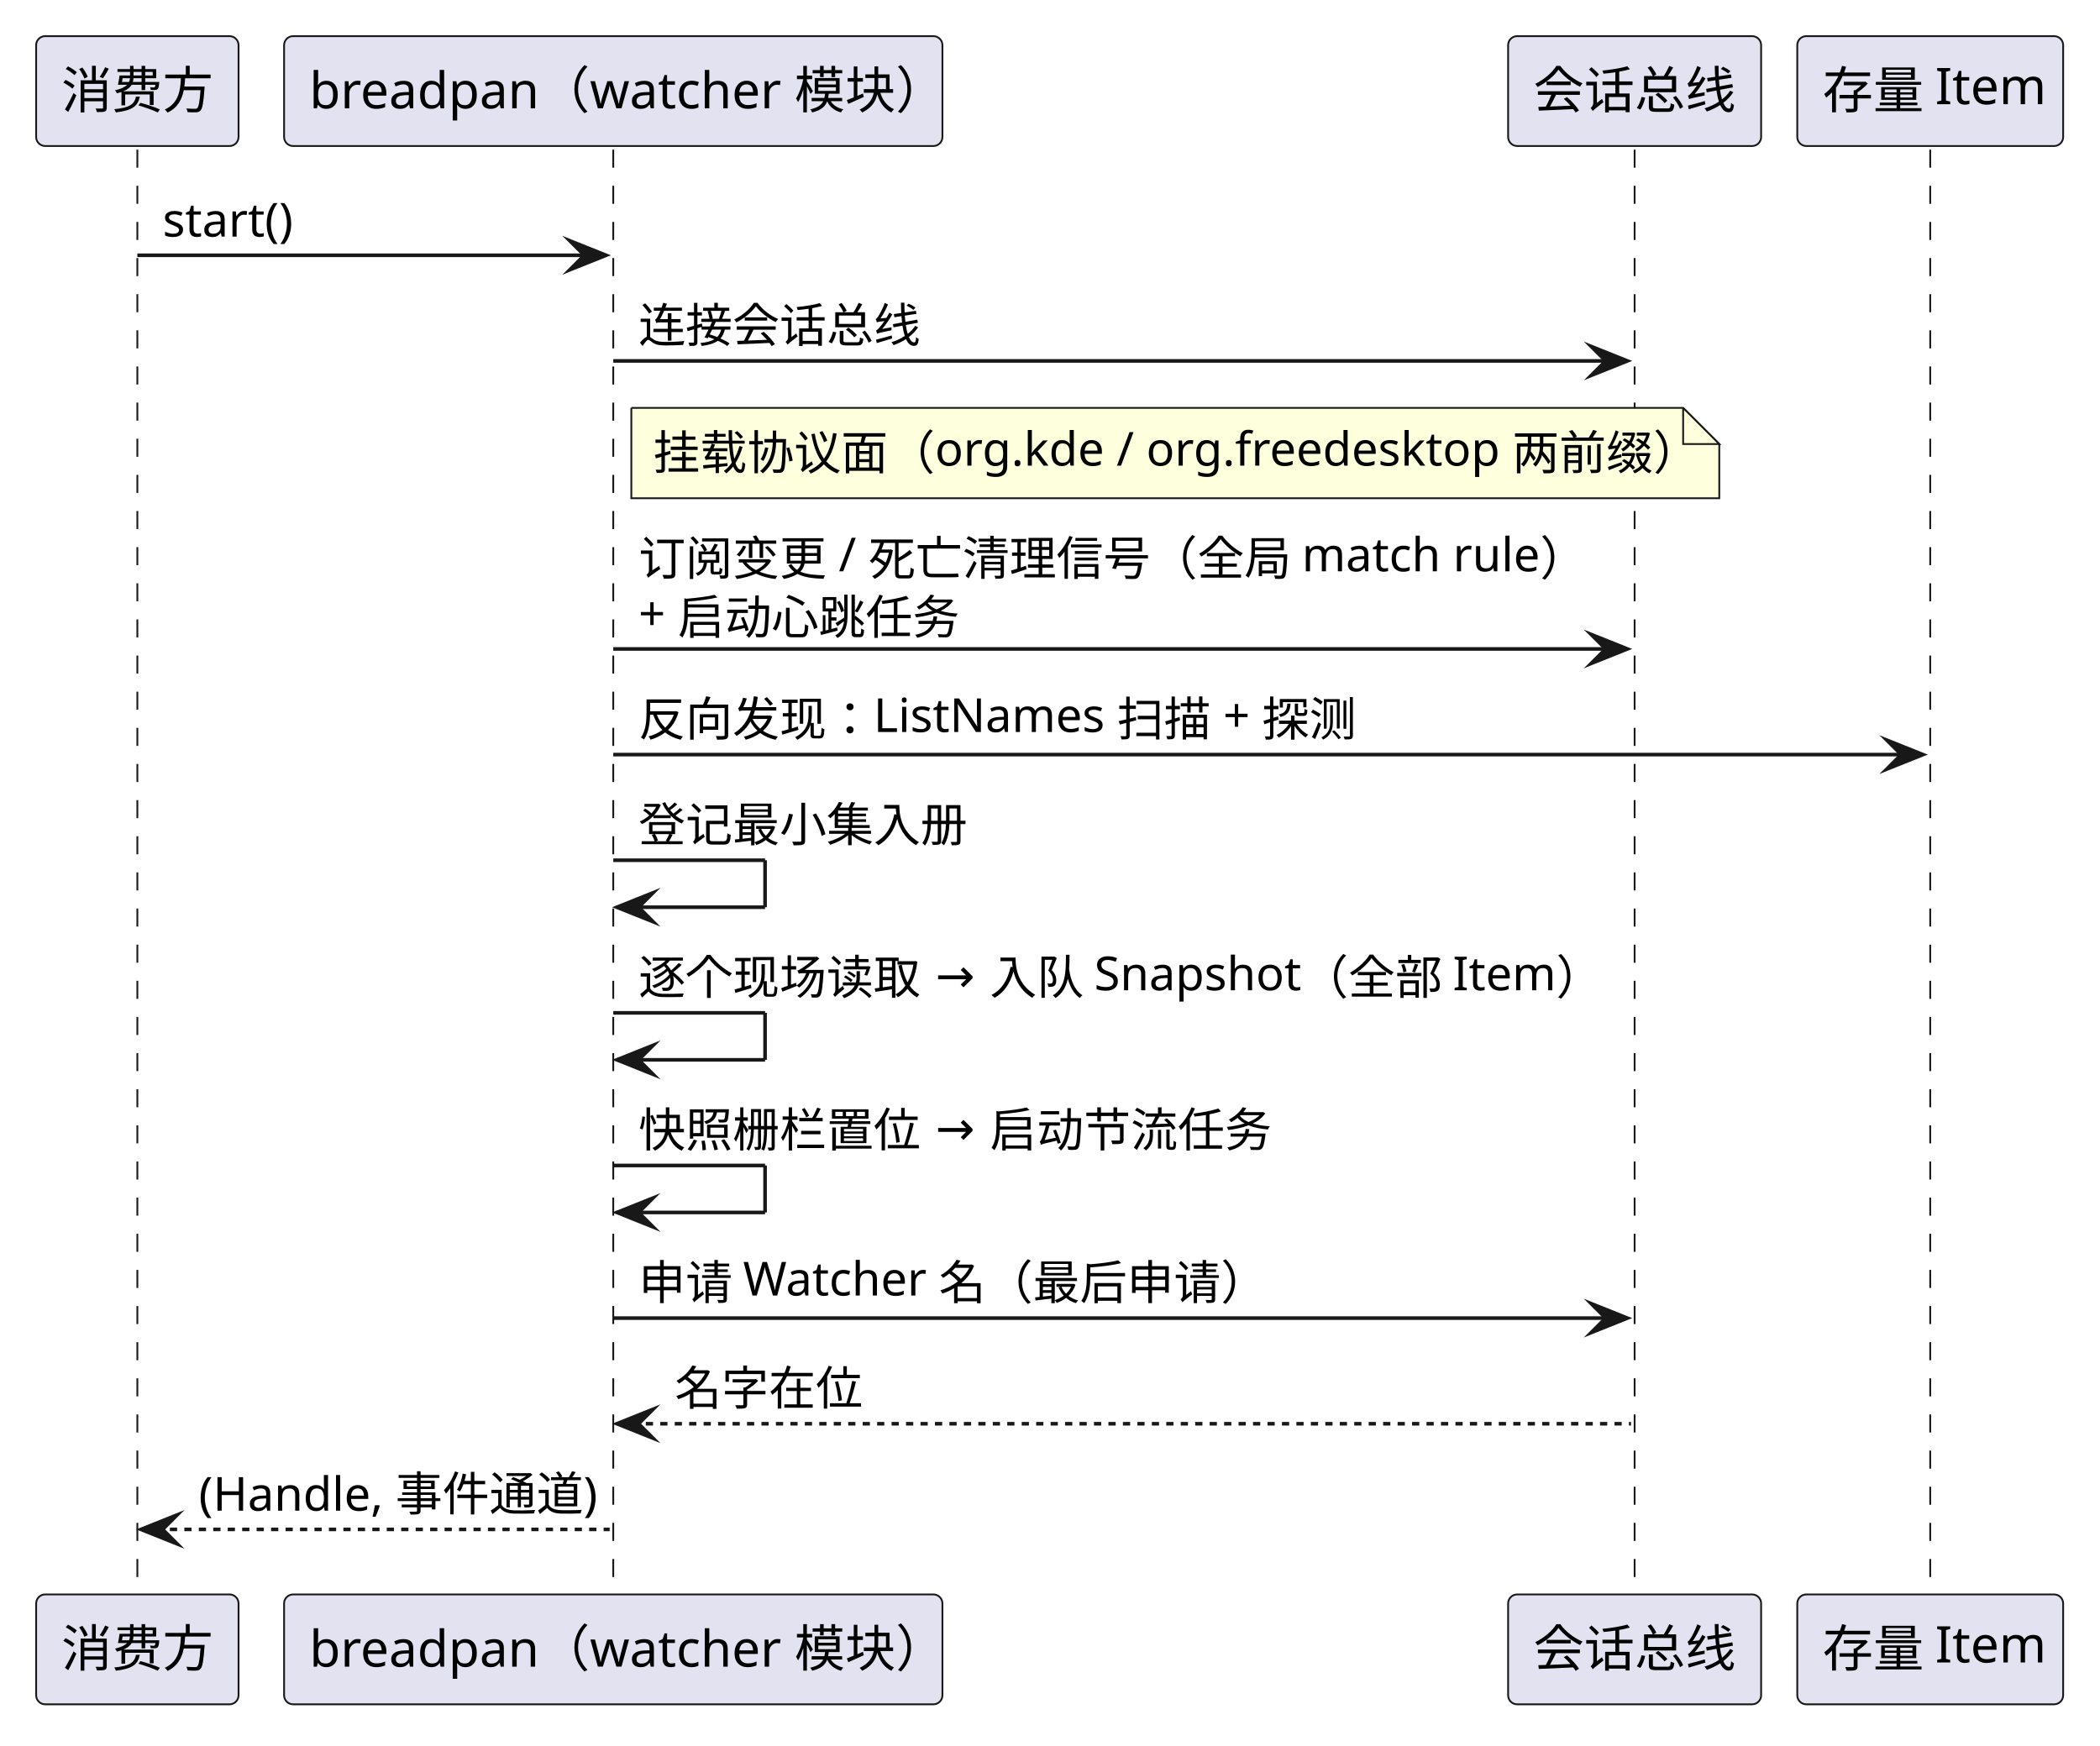
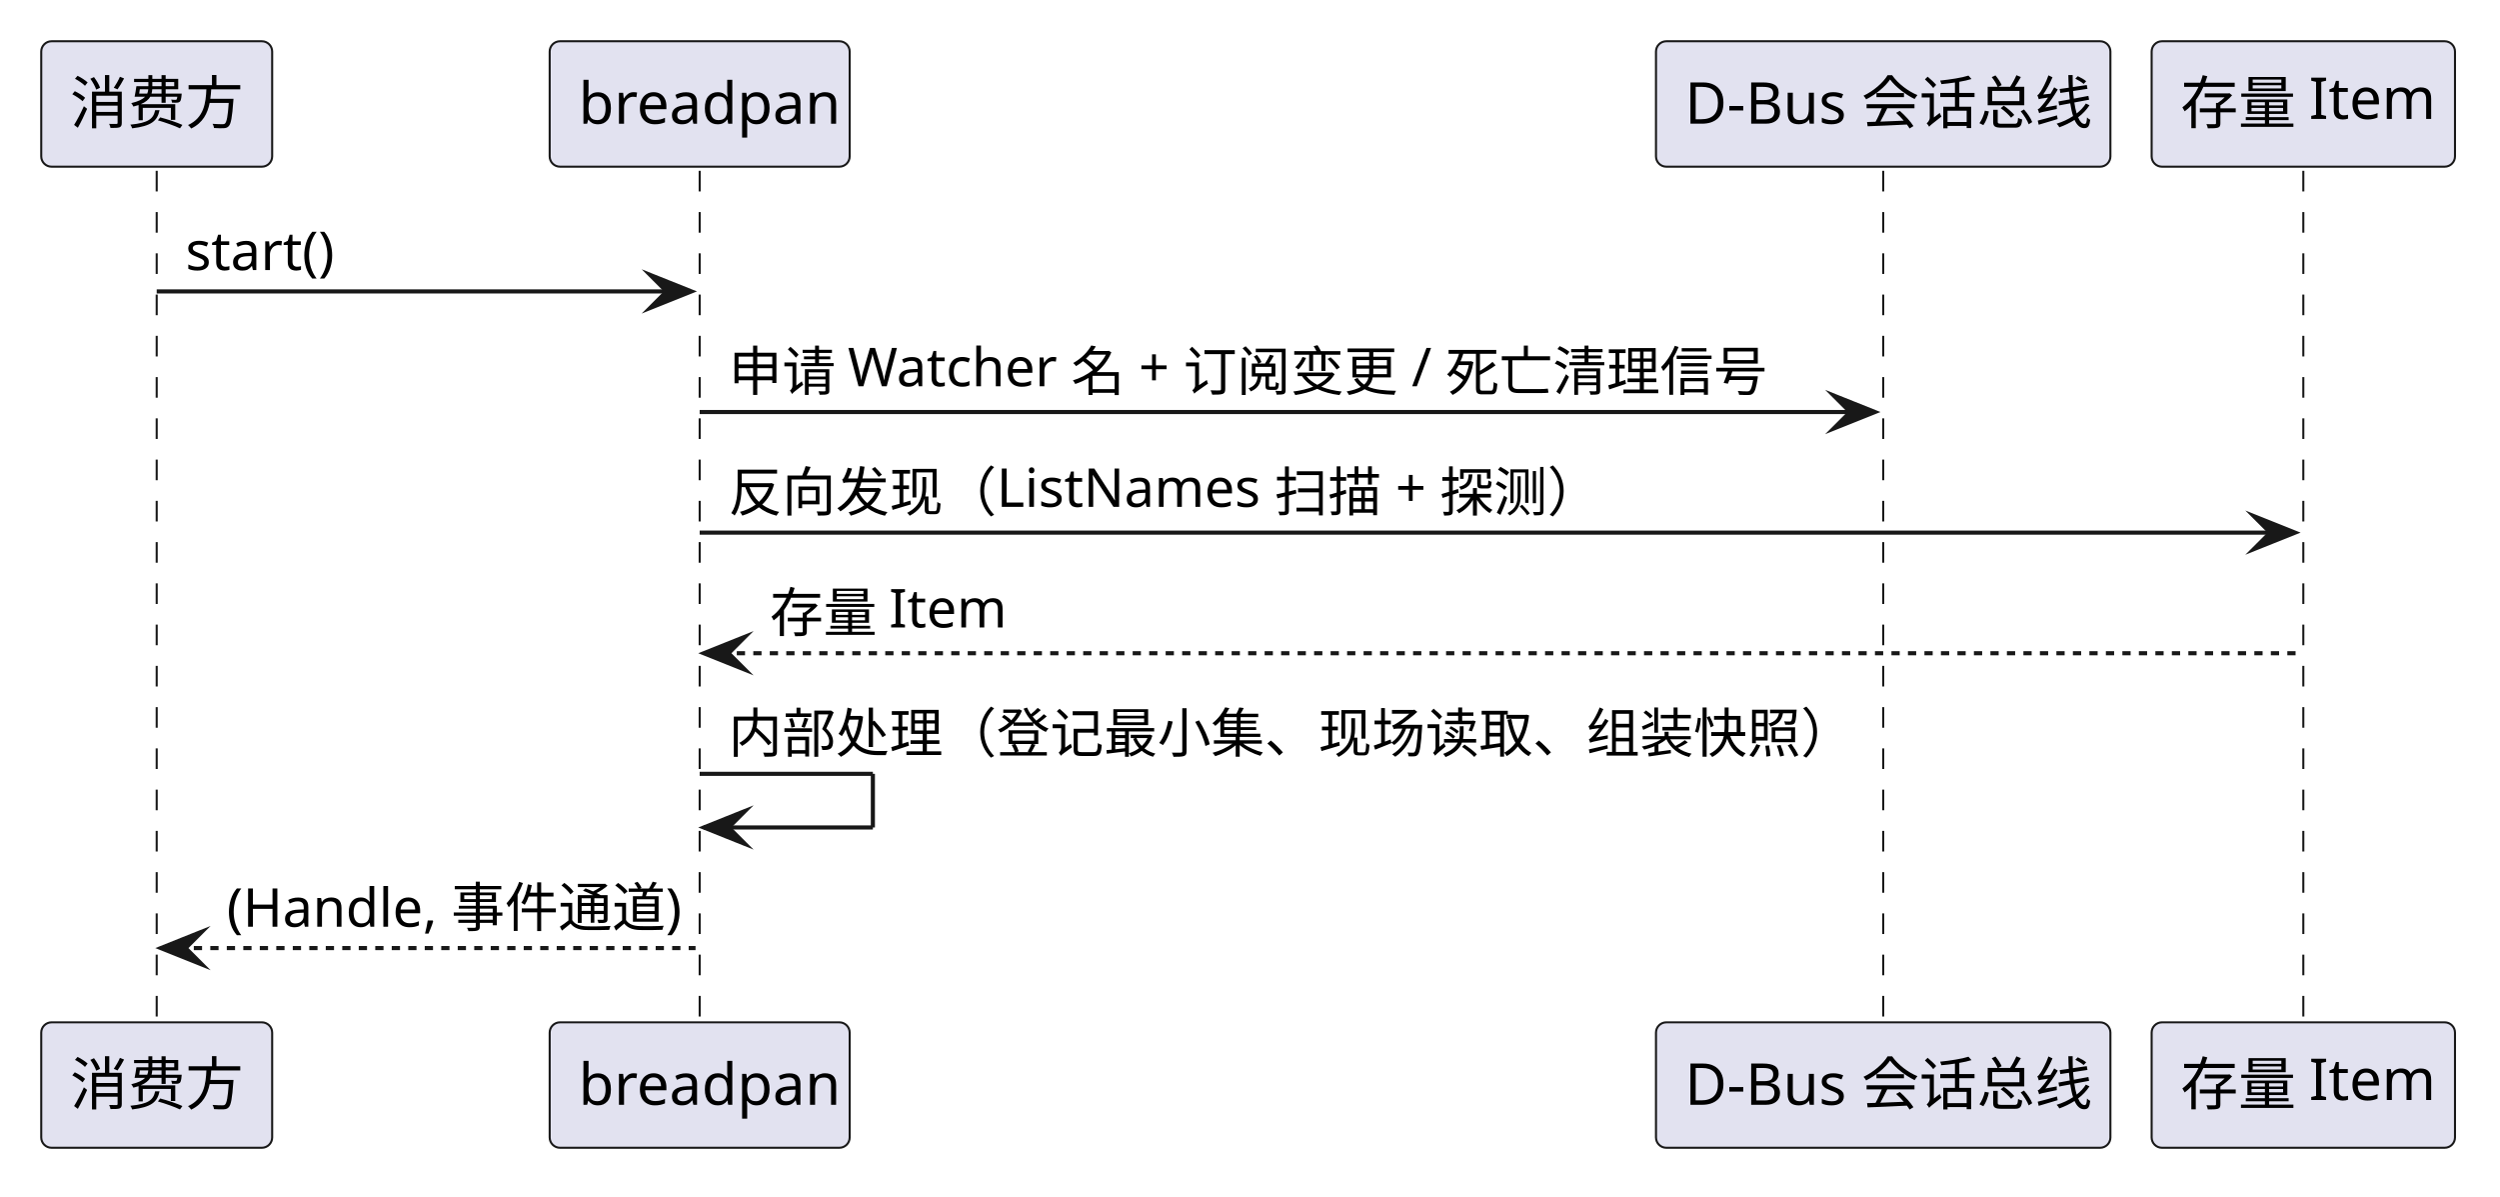
- <svg xmlns="http://www.w3.org/2000/svg" version="1.1" data-diagram-type="SEQUENCE" style="width:581px;height:483px;background:#FFFFFF;" width="581px" height="483px" viewBox="0 0 581 483" zoomAndPan="magnify" preserveAspectRatio="none" contentStyleType="text/css">
+ <svg xmlns="http://www.w3.org/2000/svg" version="1.1" data-diagram-type="SEQUENCE" style="width:606px;height:290px;background:#FFFFFF;" width="606px" height="290px" viewBox="0 0 606 290" zoomAndPan="magnify" preserveAspectRatio="none" contentStyleType="text/css">
  <defs />
  <g font-family="sans-serif" lengthAdjust="spacing">
    <g>
-       <rect x="34.5" y="41.406" width="8" height="399.813" fill="#000" fill-opacity="0" />
-       <line x1="38" y1="41.406" x2="38" y2="441.219" style="stroke:#181818;stroke-width:0.5;stroke-dasharray:5,5;" />
+       <rect x="34.5" y="41.406" width="8" height="206.406" fill="#000" fill-opacity="0" />
+       <line x1="38" y1="41.406" x2="38" y2="247.813" style="stroke:#181818;stroke-width:0.5;stroke-dasharray:5,5;" />
    </g>
    <g>
-       <rect x="166.169" y="41.406" width="8" height="399.813" fill="#000" fill-opacity="0" />
-       <line x1="169.669" y1="41.406" x2="169.669" y2="441.219" style="stroke:#181818;stroke-width:0.5;stroke-dasharray:5,5;" />
+       <rect x="166.169" y="41.406" width="8" height="206.406" fill="#000" fill-opacity="0" />
+       <line x1="169.669" y1="41.406" x2="169.669" y2="247.813" style="stroke:#181818;stroke-width:0.5;stroke-dasharray:5,5;" />
    </g>
    <g>
-       <rect x="448.747" y="41.406" width="8" height="399.813" fill="#000" fill-opacity="0" />
-       <line x1="452.247" y1="41.406" x2="452.247" y2="441.219" style="stroke:#181818;stroke-width:0.5;stroke-dasharray:5,5;" />
+       <rect x="453.169" y="41.406" width="8" height="206.406" fill="#000" fill-opacity="0" />
+       <line x1="456.669" y1="41.406" x2="456.669" y2="247.813" style="stroke:#181818;stroke-width:0.5;stroke-dasharray:5,5;" />
    </g>
    <g>
-       <rect x="530.528" y="41.406" width="8" height="399.813" fill="#000" fill-opacity="0" />
-       <line x1="534.028" y1="41.406" x2="534.028" y2="441.219" style="stroke:#181818;stroke-width:0.5;stroke-dasharray:5,5;" />
+       <rect x="555.047" y="41.406" width="8" height="206.406" fill="#000" fill-opacity="0" />
+       <line x1="558.547" y1="41.406" x2="558.547" y2="247.813" style="stroke:#181818;stroke-width:0.5;stroke-dasharray:5,5;" />
    </g>
    <rect x="10" y="10" width="56" height="30.406" fill="#E2E2F0" style="stroke:#181818;stroke-width:0.5;" rx="2.5" ry="2.5" />
    <text x="17" y="29.988" fill="#000" font-size="14" textLength="42">消费方</text>
-     <rect x="78.597" y="10" width="182.143" height="30.406" fill="#E2E2F0" style="stroke:#181818;stroke-width:0.5;" rx="2.5" ry="2.5" />
-     <text x="85.597" y="29.988" fill="#000" font-size="14" textLength="168.143">breadpan（watcher 模块）</text>
-     <rect x="417.247" y="10" width="70" height="30.406" fill="#E2E2F0" style="stroke:#181818;stroke-width:0.5;" rx="2.5" ry="2.5" />
-     <text x="424.247" y="29.988" fill="#000" font-size="14" textLength="56">会话总线</text>
-     <rect x="497.247" y="10" width="73.561" height="30.406" fill="#E2E2F0" style="stroke:#181818;stroke-width:0.5;" rx="2.5" ry="2.5" />
-     <text x="504.247" y="29.988" fill="#000" font-size="14" textLength="59.561">存量 Item</text>
-     <rect x="10" y="441.219" width="56" height="30.406" fill="#E2E2F0" style="stroke:#181818;stroke-width:0.5;" rx="2.5" ry="2.5" />
-     <text x="17" y="461.207" fill="#000" font-size="14" textLength="42">消费方</text>
-     <rect x="78.597" y="441.219" width="182.143" height="30.406" fill="#E2E2F0" style="stroke:#181818;stroke-width:0.5;" rx="2.5" ry="2.5" />
-     <text x="85.597" y="461.207" fill="#000" font-size="14" textLength="168.143">breadpan（watcher 模块）</text>
-     <rect x="417.247" y="441.219" width="70" height="30.406" fill="#E2E2F0" style="stroke:#181818;stroke-width:0.5;" rx="2.5" ry="2.5" />
-     <text x="424.247" y="461.207" fill="#000" font-size="14" textLength="56">会话总线</text>
-     <rect x="497.247" y="441.219" width="73.561" height="30.406" fill="#E2E2F0" style="stroke:#181818;stroke-width:0.5;" rx="2.5" ry="2.5" />
-     <text x="504.247" y="461.207" fill="#000" font-size="14" textLength="59.561">存量 Item</text>
+     <rect x="133.295" y="10" width="72.748" height="30.406" fill="#E2E2F0" style="stroke:#181818;stroke-width:0.5;" rx="2.5" ry="2.5" />
+     <text x="140.295" y="29.988" fill="#000" font-size="14" textLength="58.748">breadpan</text>
+     <rect x="401.572" y="10" width="110.195" height="30.406" fill="#E2E2F0" style="stroke:#181818;stroke-width:0.5;" rx="2.5" ry="2.5" />
+     <text x="408.572" y="29.988" fill="#000" font-size="14" textLength="96.195">D-Bus 会话总线</text>
+     <rect x="521.767" y="10" width="73.561" height="30.406" fill="#E2E2F0" style="stroke:#181818;stroke-width:0.5;" rx="2.5" ry="2.5" />
+     <text x="528.767" y="29.988" fill="#000" font-size="14" textLength="59.561">存量 Item</text>
+     <rect x="10" y="247.813" width="56" height="30.406" fill="#E2E2F0" style="stroke:#181818;stroke-width:0.5;" rx="2.5" ry="2.5" />
+     <text x="17" y="267.801" fill="#000" font-size="14" textLength="42">消费方</text>
+     <rect x="133.295" y="247.813" width="72.748" height="30.406" fill="#E2E2F0" style="stroke:#181818;stroke-width:0.5;" rx="2.5" ry="2.5" />
+     <text x="140.295" y="267.801" fill="#000" font-size="14" textLength="58.748">breadpan</text>
+     <rect x="401.572" y="247.813" width="110.195" height="30.406" fill="#E2E2F0" style="stroke:#181818;stroke-width:0.5;" rx="2.5" ry="2.5" />
+     <text x="408.572" y="267.801" fill="#000" font-size="14" textLength="96.195">D-Bus 会话总线</text>
+     <rect x="521.767" y="247.813" width="73.561" height="30.406" fill="#E2E2F0" style="stroke:#181818;stroke-width:0.5;" rx="2.5" ry="2.5" />
+     <text x="528.767" y="267.801" fill="#000" font-size="14" textLength="59.561">存量 Item</text>
    <polygon points="157.669,66.641,167.669,70.641,157.669,74.641,161.669,70.641" fill="#181818" style="stroke:#181818;stroke-width:1;stroke-linejoin:miter;stroke-miterlimit:10;" />
    <line x1="38" y1="70.641" x2="163.669" y2="70.641" style="stroke:#181818;stroke-width:1;" />
    <text x="45" y="65.467" fill="#000" font-size="13" textLength="35.667">start()</text>
-     <polygon points="440.247,95.875,450.247,99.875,440.247,103.875,444.247,99.875" fill="#181818" style="stroke:#181818;stroke-width:1;stroke-linejoin:miter;stroke-miterlimit:10;" />
-     <line x1="169.669" y1="99.875" x2="446.247" y2="99.875" style="stroke:#181818;stroke-width:1;" />
-     <text x="176.669" y="94.701" fill="#000" font-size="13" textLength="78">连接会话总线</text>
-     <path d="M174.669,112.875 L174.669,137.875 L475.669,137.875 L475.669,122.875 L465.669,112.875 L174.669,112.875" style="stroke:#181818;stroke-width:0.5;" fill="#FEFFDD" />
-     <path d="M465.669,112.875 L465.669,122.875 L475.669,122.875 L465.669,112.875" style="stroke:#181818;stroke-width:0.5;" fill="#FEFFDD" />
-     <text x="180.669" y="129.936" fill="#000" font-size="13" textLength="280.148">挂载协议面（org.kde / org.freedesktop 两前缀）</text>
-     <polygon points="440.247,175.578,450.247,179.578,440.247,183.578,444.247,179.578" fill="#181818" style="stroke:#181818;stroke-width:1;stroke-linejoin:miter;stroke-miterlimit:10;" />
-     <line x1="169.669" y1="179.578" x2="446.247" y2="179.578" style="stroke:#181818;stroke-width:1;" />
-     <text x="176.669" y="159.17" fill="#000" font-size="13" textLength="258.578">订阅变更 / 死亡清理信号（全局 match rule）</text>
-     <text x="176.669" y="174.404" fill="#000" font-size="13" textLength="88.601">+ 启动心跳任务</text>
-     <polygon points="522.028,204.813,532.028,208.813,522.028,212.813,526.028,208.813" fill="#181818" style="stroke:#181818;stroke-width:1;stroke-linejoin:miter;stroke-miterlimit:10;" />
-     <line x1="169.669" y1="208.813" x2="528.028" y2="208.813" style="stroke:#181818;stroke-width:1;" />
-     <text x="176.669" y="203.639" fill="#000" font-size="13" textLength="196.524">反向发现：ListNames 扫描 + 探测</text>
-     <line x1="169.669" y1="238.047" x2="211.669" y2="238.047" style="stroke:#181818;stroke-width:1;" />
-     <line x1="211.669" y1="238.047" x2="211.669" y2="251.047" style="stroke:#181818;stroke-width:1;" />
-     <line x1="170.669" y1="251.047" x2="211.669" y2="251.047" style="stroke:#181818;stroke-width:1;" />
-     <polygon points="180.669,247.047,170.669,251.047,180.669,255.047,176.669,251.047" fill="#181818" style="stroke:#181818;stroke-width:1;stroke-linejoin:miter;stroke-miterlimit:10;" />
-     <text x="176.669" y="232.873" fill="#000" font-size="13" textLength="91">登记最小集入册</text>
-     <line x1="169.669" y1="280.281" x2="211.669" y2="280.281" style="stroke:#181818;stroke-width:1;" />
-     <line x1="211.669" y1="280.281" x2="211.669" y2="293.281" style="stroke:#181818;stroke-width:1;" />
-     <line x1="170.669" y1="293.281" x2="211.669" y2="293.281" style="stroke:#181818;stroke-width:1;" />
-     <polygon points="180.669,289.281,170.669,293.281,180.669,297.281,176.669,293.281" fill="#181818" style="stroke:#181818;stroke-width:1;stroke-linejoin:miter;stroke-miterlimit:10;" />
-     <text x="176.669" y="275.107" fill="#000" font-size="13" textLength="262.787">逐个现场读取 → 入队 Snapshot（全部 Item）</text>
-     <line x1="169.669" y1="322.516" x2="211.669" y2="322.516" style="stroke:#181818;stroke-width:1;" />
-     <line x1="211.669" y1="322.516" x2="211.669" y2="335.516" style="stroke:#181818;stroke-width:1;" />
-     <line x1="170.669" y1="335.516" x2="211.669" y2="335.516" style="stroke:#181818;stroke-width:1;" />
-     <polygon points="180.669,331.516,170.669,335.516,180.669,339.516,176.669,335.516" fill="#181818" style="stroke:#181818;stroke-width:1;stroke-linejoin:miter;stroke-miterlimit:10;" />
-     <text x="176.669" y="317.342" fill="#000" font-size="13" textLength="175.449">快照栅栏置位 → 启动节流任务</text>
-     <polygon points="440.247,360.75,450.247,364.75,440.247,368.75,444.247,364.75" fill="#181818" style="stroke:#181818;stroke-width:1;stroke-linejoin:miter;stroke-miterlimit:10;" />
-     <line x1="169.669" y1="364.75" x2="446.247" y2="364.75" style="stroke:#181818;stroke-width:1;" />
-     <text x="176.669" y="359.576" fill="#000" font-size="13" textLength="171.571">申请 Watcher 名（最后申请）</text>
-     <polygon points="180.669,389.984,170.669,393.984,180.669,397.984,176.669,393.984" fill="#181818" style="stroke:#181818;stroke-width:1;stroke-linejoin:miter;stroke-miterlimit:10;" />
-     <line x1="174.669" y1="393.984" x2="451.247" y2="393.984" style="stroke:#181818;stroke-width:1;stroke-dasharray:2,2;" />
-     <text x="186.669" y="388.811" fill="#000" font-size="13" textLength="52">名字在位</text>
-     <polygon points="49,419.219,39,423.219,49,427.219,45,423.219" fill="#181818" style="stroke:#181818;stroke-width:1;stroke-linejoin:miter;stroke-miterlimit:10;" />
-     <line x1="43" y1="423.219" x2="168.669" y2="423.219" style="stroke:#181818;stroke-width:1;stroke-dasharray:2,2;" />
-     <text x="55" y="418.045" fill="#000" font-size="13" textLength="107.669">(Handle, 事件通道)</text>
+     <polygon points="444.669,95.875,454.669,99.875,444.669,103.875,448.669,99.875" fill="#181818" style="stroke:#181818;stroke-width:1;stroke-linejoin:miter;stroke-miterlimit:10;" />
+     <line x1="169.669" y1="99.875" x2="450.669" y2="99.875" style="stroke:#181818;stroke-width:1;" />
+     <text x="176.669" y="94.701" fill="#000" font-size="13" textLength="249.209">申请 Watcher 名 + 订阅变更 / 死亡清理信号</text>
+     <polygon points="546.547,125.109,556.547,129.109,546.547,133.109,550.547,129.109" fill="#181818" style="stroke:#181818;stroke-width:1;stroke-linejoin:miter;stroke-miterlimit:10;" />
+     <line x1="169.669" y1="129.109" x2="552.547" y2="129.109" style="stroke:#181818;stroke-width:1;" />
+     <text x="176.669" y="123.936" fill="#000" font-size="13" textLength="209.524">反向发现（ListNames 扫描 + 探测）</text>
+     <polygon points="180.669,154.344,170.669,158.344,180.669,162.344,176.669,158.344" fill="#181818" style="stroke:#181818;stroke-width:1;stroke-linejoin:miter;stroke-miterlimit:10;" />
+     <line x1="174.669" y1="158.344" x2="557.547" y2="158.344" style="stroke:#181818;stroke-width:1;stroke-dasharray:2,2;" />
+     <text x="186.669" y="153.17" fill="#000" font-size="13" textLength="55.307">存量 Item</text>
+     <line x1="169.669" y1="187.578" x2="211.669" y2="187.578" style="stroke:#181818;stroke-width:1;" />
+     <line x1="211.669" y1="187.578" x2="211.669" y2="200.578" style="stroke:#181818;stroke-width:1;" />
+     <line x1="170.669" y1="200.578" x2="211.669" y2="200.578" style="stroke:#181818;stroke-width:1;" />
+     <polygon points="180.669,196.578,170.669,200.578,180.669,204.578,176.669,200.578" fill="#181818" style="stroke:#181818;stroke-width:1;stroke-linejoin:miter;stroke-miterlimit:10;" />
+     <text x="176.669" y="182.404" fill="#000" font-size="13" textLength="273">内部处理（登记最小集、现场读取、组装快照）</text>
+     <polygon points="49,225.813,39,229.813,49,233.813,45,229.813" fill="#181818" style="stroke:#181818;stroke-width:1;stroke-linejoin:miter;stroke-miterlimit:10;" />
+     <line x1="43" y1="229.813" x2="168.669" y2="229.813" style="stroke:#181818;stroke-width:1;stroke-dasharray:2,2;" />
+     <text x="55" y="224.639" fill="#000" font-size="13" textLength="107.669">(Handle, 事件通道)</text>
  </g>
</svg>
